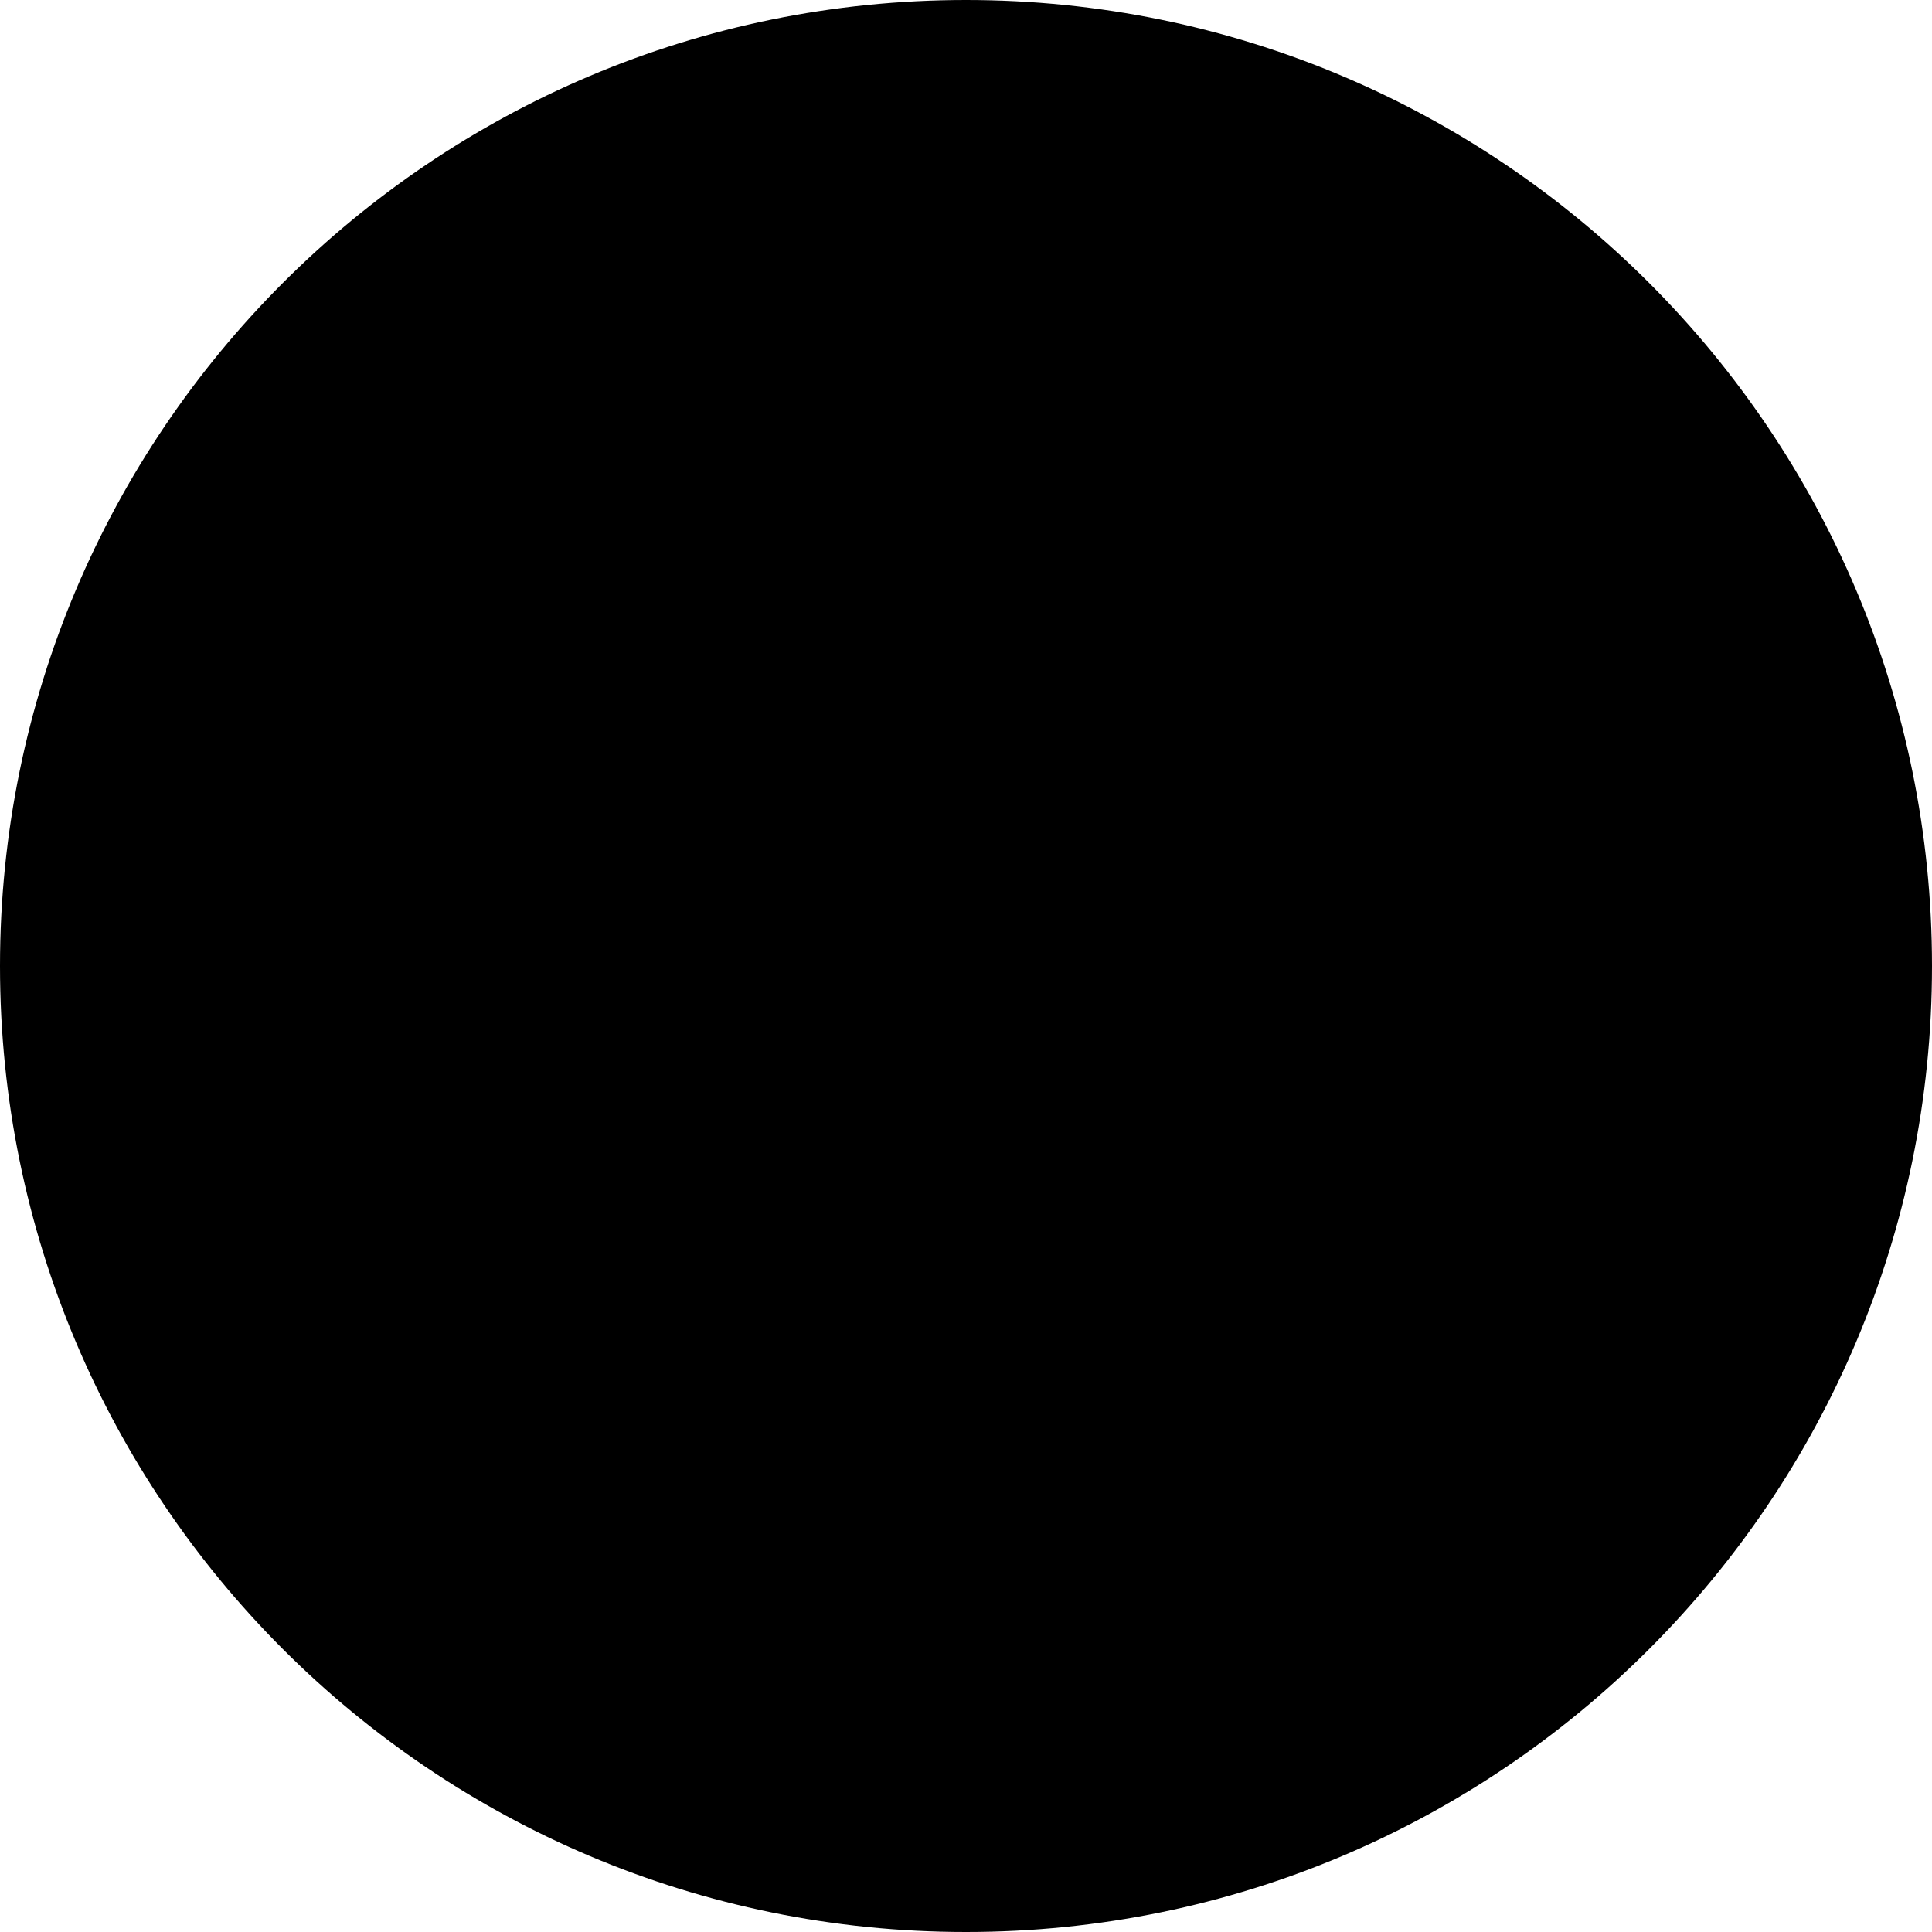
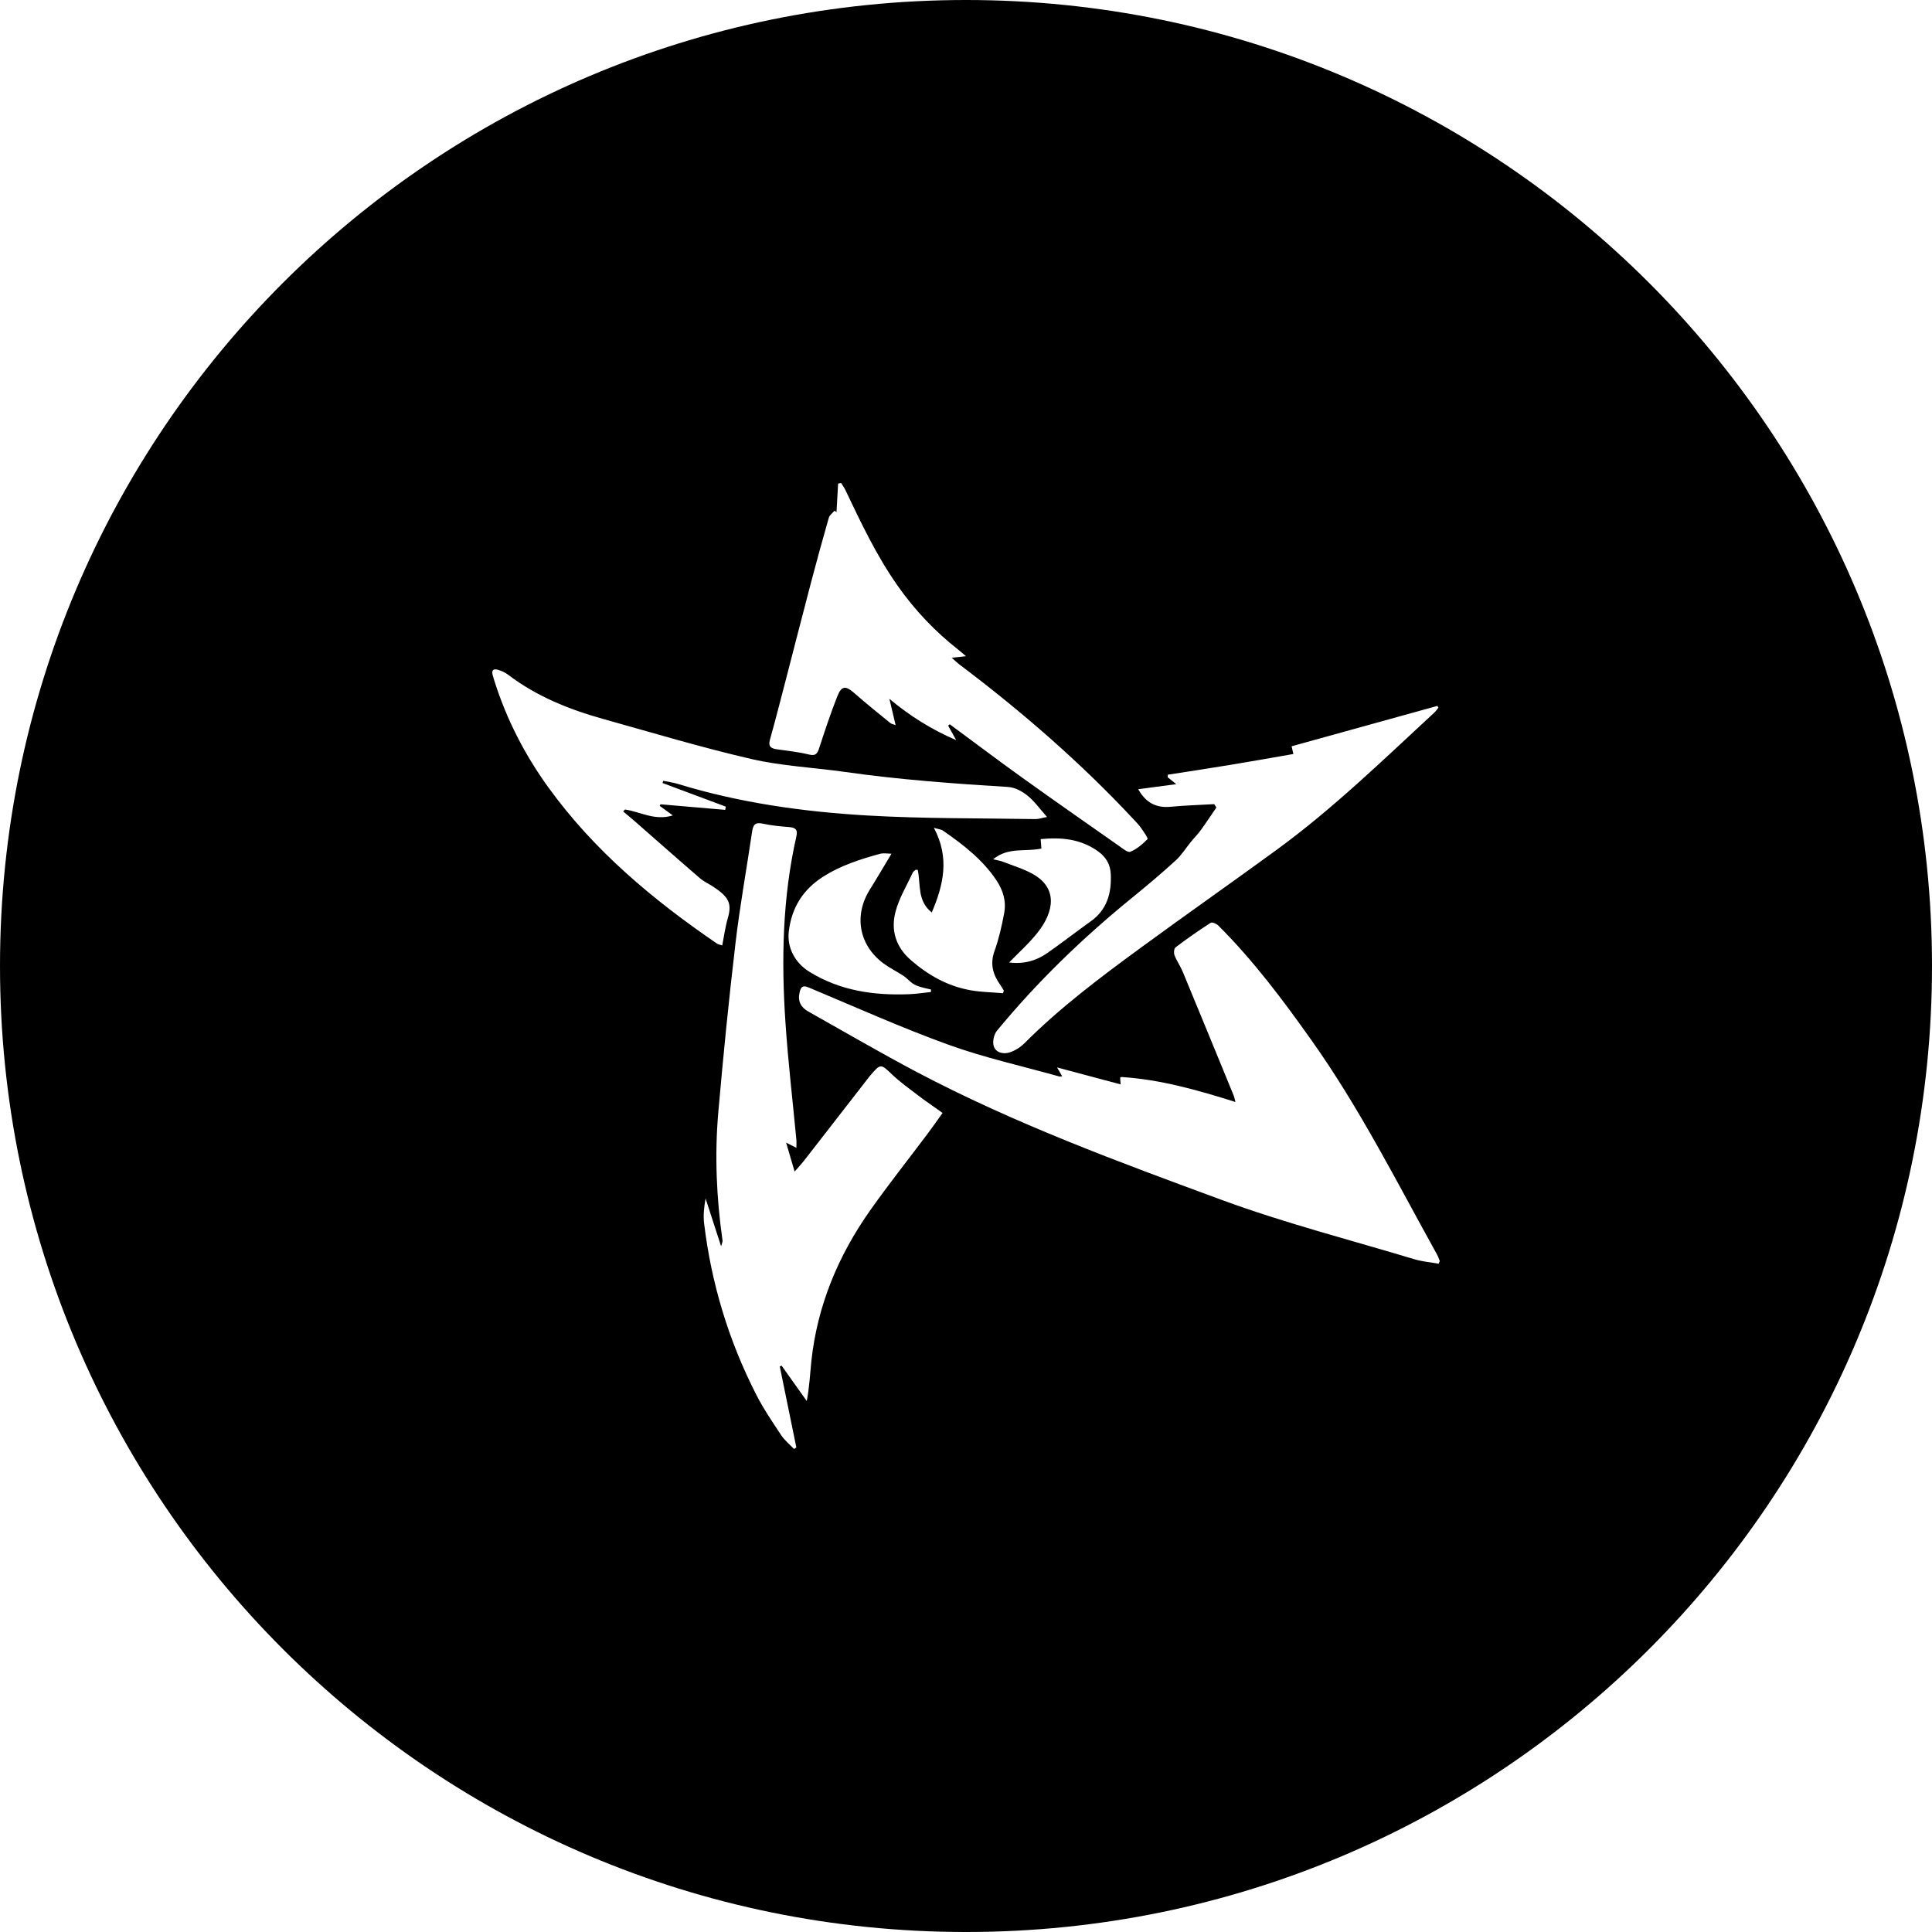
<svg xmlns="http://www.w3.org/2000/svg" viewBox="0 0 100 100">
-   <path fill-rule="nonzero" d="M100 50C100 77.62 77.62 100 50 100C22.38 100 0 77.62 0 50C0 22.38 22.38 0 50 0C77.62 0 100 22.38 100 50" />
+   <path fill-rule="evenodd" d="M100 50C100 77.62 77.62 100 50 100C22.38 100 0 77.62 0 50C0 22.38 22.38 0 50 0C77.62 0 100 22.38 100 50Z M 74.463,65.41 C 74.042,65.335 73.611,65.299 73.205,65.177 C 69.874,64.174 66.492,63.305 63.235,62.107 C 57.879,60.136 52.514,58.159 47.45,55.487 C 45.553,54.484 43.698,53.403 41.829,52.351 C 41.446,52.135 41.28,51.811 41.389,51.359 C 41.457,51.077 41.551,50.984 41.854,51.11 C 44.26,52.116 46.643,53.19 49.095,54.076 C 50.962,54.751 52.918,55.182 54.836,55.72 C 54.869,55.731 54.911,55.712 54.977,55.705 C 54.903,55.577 54.836,55.463 54.712,55.249 C 55.854,55.554 56.899,55.834 58.003,56.128 C 57.99,55.96 57.984,55.865 57.978,55.785 C 58.011,55.76 58.022,55.743 58.032,55.745 C 60.045,55.871 61.971,56.416 63.948,57.039 C 63.899,56.864 63.885,56.774 63.849,56.69 C 62.976,54.561 62.104,52.433 61.222,50.307 C 61.1,50.011 60.909,49.741 60.793,49.443 C 60.747,49.327 60.766,49.096 60.846,49.035 C 61.435,48.589 62.043,48.164 62.661,47.765 C 62.737,47.714 62.968,47.811 63.062,47.908 C 64.879,49.72 66.408,51.764 67.889,53.853 C 70.377,57.358 72.301,61.188 74.379,64.931 C 74.437,65.036 74.475,65.156 74.522,65.27 C 74.503,65.316 74.482,65.364 74.463,65.41 M 48.035,58.652 C 47.034,59.989 45.993,61.297 45.03,62.662 C 43.379,65.005 42.302,67.589 41.995,70.46 C 41.926,71.122 41.898,71.789 41.757,72.516 C 41.324,71.907 40.891,71.297 40.456,70.687 C 40.424,70.699 40.393,70.712 40.361,70.725 C 40.647,72.123 40.933,73.522 41.219,74.922 C 41.179,74.947 41.139,74.975 41.099,75 C 40.876,74.764 40.613,74.554 40.437,74.289 C 39.98,73.599 39.511,72.91 39.137,72.176 C 37.715,69.387 36.818,66.433 36.445,63.324 C 36.395,62.91 36.439,62.485 36.521,62.033 C 36.778,62.824 37.034,63.615 37.324,64.508 C 37.369,64.342 37.406,64.271 37.398,64.21 C 37.083,62.006 36.986,59.787 37.179,57.573 C 37.434,54.652 37.724,51.733 38.069,48.82 C 38.296,46.883 38.647,44.963 38.931,43.033 C 38.981,42.684 39.097,42.549 39.478,42.631 C 39.928,42.73 40.393,42.774 40.853,42.81 C 41.181,42.835 41.299,42.951 41.221,43.289 C 40.5,46.469 40.437,49.693 40.655,52.925 C 40.79,54.955 41.03,56.978 41.221,59.003 C 41.232,59.112 41.221,59.224 41.221,59.411 C 41.047,59.322 40.927,59.264 40.689,59.142 C 40.843,59.665 40.969,60.098 41.129,60.639 C 41.335,60.405 41.48,60.252 41.61,60.086 C 42.739,58.635 43.867,57.182 44.996,55.728 C 45.013,55.705 45.03,55.684 45.049,55.663 C 45.581,55.039 45.593,55.06 46.174,55.615 C 46.586,56.008 47.057,56.345 47.513,56.692 C 47.915,56.997 48.331,57.28 48.788,57.606 C 48.521,57.979 48.283,58.319 48.035,58.652 M 28.383,40.755 C 27.165,39.071 26.225,37.246 25.596,35.262 C 25.56,35.155 25.529,35.048 25.499,34.939 C 25.419,34.655 25.579,34.606 25.796,34.674 C 25.966,34.728 26.143,34.806 26.284,34.913 C 27.762,36.038 29.447,36.718 31.215,37.212 C 33.766,37.925 36.309,38.69 38.887,39.285 C 40.466,39.651 42.111,39.725 43.722,39.954 C 46.531,40.354 49.357,40.56 52.186,40.734 C 52.533,40.755 52.909,40.961 53.187,41.184 C 53.542,41.47 53.814,41.859 54.194,42.286 C 53.942,42.333 53.763,42.4 53.587,42.396 C 50.695,42.347 47.797,42.377 44.912,42.211 C 41.589,42.019 38.292,41.557 35.091,40.577 C 34.843,40.501 34.582,40.467 34.328,40.415 C 34.315,40.453 34.302,40.49 34.292,40.528 L 37.57,41.752 C 37.558,41.807 37.547,41.864 37.535,41.918 C 36.418,41.824 35.301,41.727 34.185,41.63 C 34.172,41.658 34.159,41.685 34.147,41.712 C 34.347,41.857 34.546,42.002 34.826,42.206 C 33.873,42.499 33.135,42.009 32.349,41.901 C 32.317,41.935 32.286,41.967 32.254,42 C 32.469,42.181 32.685,42.358 32.896,42.543 C 34.004,43.512 35.106,44.49 36.222,45.451 C 36.431,45.632 36.696,45.75 36.929,45.903 C 37.73,46.433 37.892,46.77 37.671,47.527 C 37.539,47.977 37.48,48.446 37.383,48.934 C 37.244,48.888 37.171,48.883 37.118,48.845 C 33.806,46.581 30.755,44.038 28.383,40.755 M 39.852,38.287 C 40.136,37.275 40.395,36.257 40.66,35.239 C 41.103,33.534 41.537,31.822 41.987,30.117 C 42.279,29.006 42.584,27.898 42.901,26.794 C 42.939,26.659 43.093,26.556 43.192,26.438 C 43.227,26.459 43.261,26.48 43.297,26.502 C 43.324,26.012 43.351,25.522 43.381,25.029 C 43.431,25.019 43.484,25.011 43.536,25 C 43.608,25.118 43.692,25.227 43.751,25.351 C 44.559,27.048 45.36,28.747 46.445,30.295 C 47.339,31.572 48.396,32.686 49.62,33.645 C 49.726,33.727 49.824,33.816 49.999,33.965 C 49.719,33.994 49.543,34.013 49.261,34.045 C 49.423,34.188 49.522,34.289 49.633,34.373 C 52.88,36.821 55.944,39.475 58.718,42.455 C 58.844,42.589 58.972,42.722 59.073,42.871 C 59.199,43.056 59.437,43.388 59.395,43.432 C 59.138,43.695 58.84,43.952 58.507,44.086 C 58.371,44.141 58.095,43.908 57.906,43.775 C 56.24,42.608 54.573,41.443 52.92,40.259 C 51.656,39.351 50.413,38.413 49.16,37.489 C 49.132,37.513 49.103,37.536 49.076,37.559 C 49.214,37.809 49.353,38.059 49.492,38.31 C 48.232,37.767 47.093,37.06 46.035,36.171 C 46.138,36.604 46.241,37.037 46.357,37.532 C 46.239,37.487 46.144,37.475 46.083,37.424 C 45.463,36.92 44.838,36.419 44.239,35.891 C 43.776,35.483 43.562,35.479 43.341,36.038 C 42.996,36.907 42.702,37.799 42.411,38.69 C 42.317,38.983 42.243,39.145 41.869,39.054 C 41.326,38.919 40.765,38.863 40.208,38.783 C 39.909,38.739 39.751,38.642 39.852,38.287 M 53.864,43.432 C 54.935,43.329 55.929,43.422 56.821,44.055 C 57.241,44.351 57.473,44.736 57.494,45.252 C 57.534,46.229 57.305,47.085 56.455,47.689 C 55.702,48.227 54.97,48.797 54.211,49.329 C 53.637,49.731 52.981,49.914 52.232,49.817 C 52.729,49.304 53.267,48.827 53.706,48.271 C 54.577,47.172 54.747,45.958 53.46,45.239 C 52.979,44.97 52.434,44.808 51.917,44.606 C 51.78,44.551 51.631,44.532 51.406,44.476 C 52.188,43.826 53.082,44.103 53.902,43.92 C 53.889,43.763 53.877,43.607 53.864,43.432 M 47.154,49.701 C 46.363,49.018 46.102,48.149 46.35,47.197 C 46.533,46.492 46.933,45.842 47.24,45.172 C 47.267,45.113 47.332,45.071 47.387,45.026 C 47.404,45.014 47.44,45.024 47.501,45.024 C 47.665,45.775 47.463,46.621 48.228,47.23 C 48.84,45.794 49.162,44.396 48.338,42.848 C 48.556,42.913 48.708,42.924 48.815,42.997 C 49.856,43.721 50.853,44.484 51.574,45.563 C 51.932,46.101 52.091,46.663 51.974,47.275 C 51.849,47.935 51.702,48.597 51.475,49.226 C 51.229,49.905 51.402,50.458 51.789,51.001 C 51.849,51.087 51.9,51.182 51.957,51.272 C 51.944,51.319 51.932,51.363 51.917,51.409 C 51.357,51.359 50.788,51.354 50.234,51.255 C 49.059,51.045 48.054,50.484 47.154,49.701 M 45.734,49.87 C 46.06,50.109 46.43,50.288 46.769,50.513 C 46.937,50.622 47.069,50.787 47.236,50.902 C 47.353,50.984 47.498,51.039 47.639,51.081 C 47.818,51.138 48.005,51.171 48.188,51.216 C 48.188,51.258 48.186,51.302 48.186,51.346 C 47.812,51.384 47.44,51.445 47.065,51.459 C 45.24,51.533 43.488,51.285 41.894,50.299 C 41.16,49.844 40.727,49.062 40.828,48.212 C 40.973,46.978 41.568,46.032 42.624,45.365 C 43.524,44.795 44.523,44.476 45.536,44.196 C 45.73,44.143 45.949,44.187 46.142,44.187 C 45.759,44.825 45.402,45.439 45.025,46.04 C 44.182,47.386 44.455,48.925 45.734,49.87 M 60.884,40.587 C 60.701,40.438 60.57,40.335 60.44,40.232 C 60.44,40.188 60.442,40.143 60.444,40.099 C 61.523,39.931 62.602,39.769 63.679,39.59 C 64.757,39.414 65.834,39.22 66.945,39.027 C 66.919,38.905 66.896,38.806 66.854,38.627 C 69.367,37.931 71.884,37.233 74.4,36.537 C 74.416,36.566 74.433,36.598 74.45,36.629 C 74.383,36.711 74.328,36.804 74.252,36.873 C 71.59,39.332 68.991,41.864 66.055,44.004 C 63.729,45.702 61.37,47.352 59.048,49.054 C 56.951,50.589 54.871,52.149 53.027,53.996 C 52.817,54.206 52.537,54.383 52.255,54.473 C 51.936,54.576 51.545,54.492 51.435,54.149 C 51.364,53.92 51.442,53.546 51.599,53.354 C 53.694,50.81 56.058,48.53 58.615,46.452 C 59.378,45.832 60.131,45.197 60.856,44.534 C 61.161,44.257 61.384,43.887 61.651,43.563 C 61.809,43.367 61.992,43.191 62.139,42.987 C 62.421,42.598 62.686,42.196 62.959,41.798 C 62.922,41.74 62.886,41.681 62.848,41.622 C 62.097,41.666 61.342,41.687 60.594,41.758 C 59.864,41.83 59.315,41.565 58.915,40.85 C 59.559,40.764 60.186,40.68 60.884,40.587" />
</svg>
